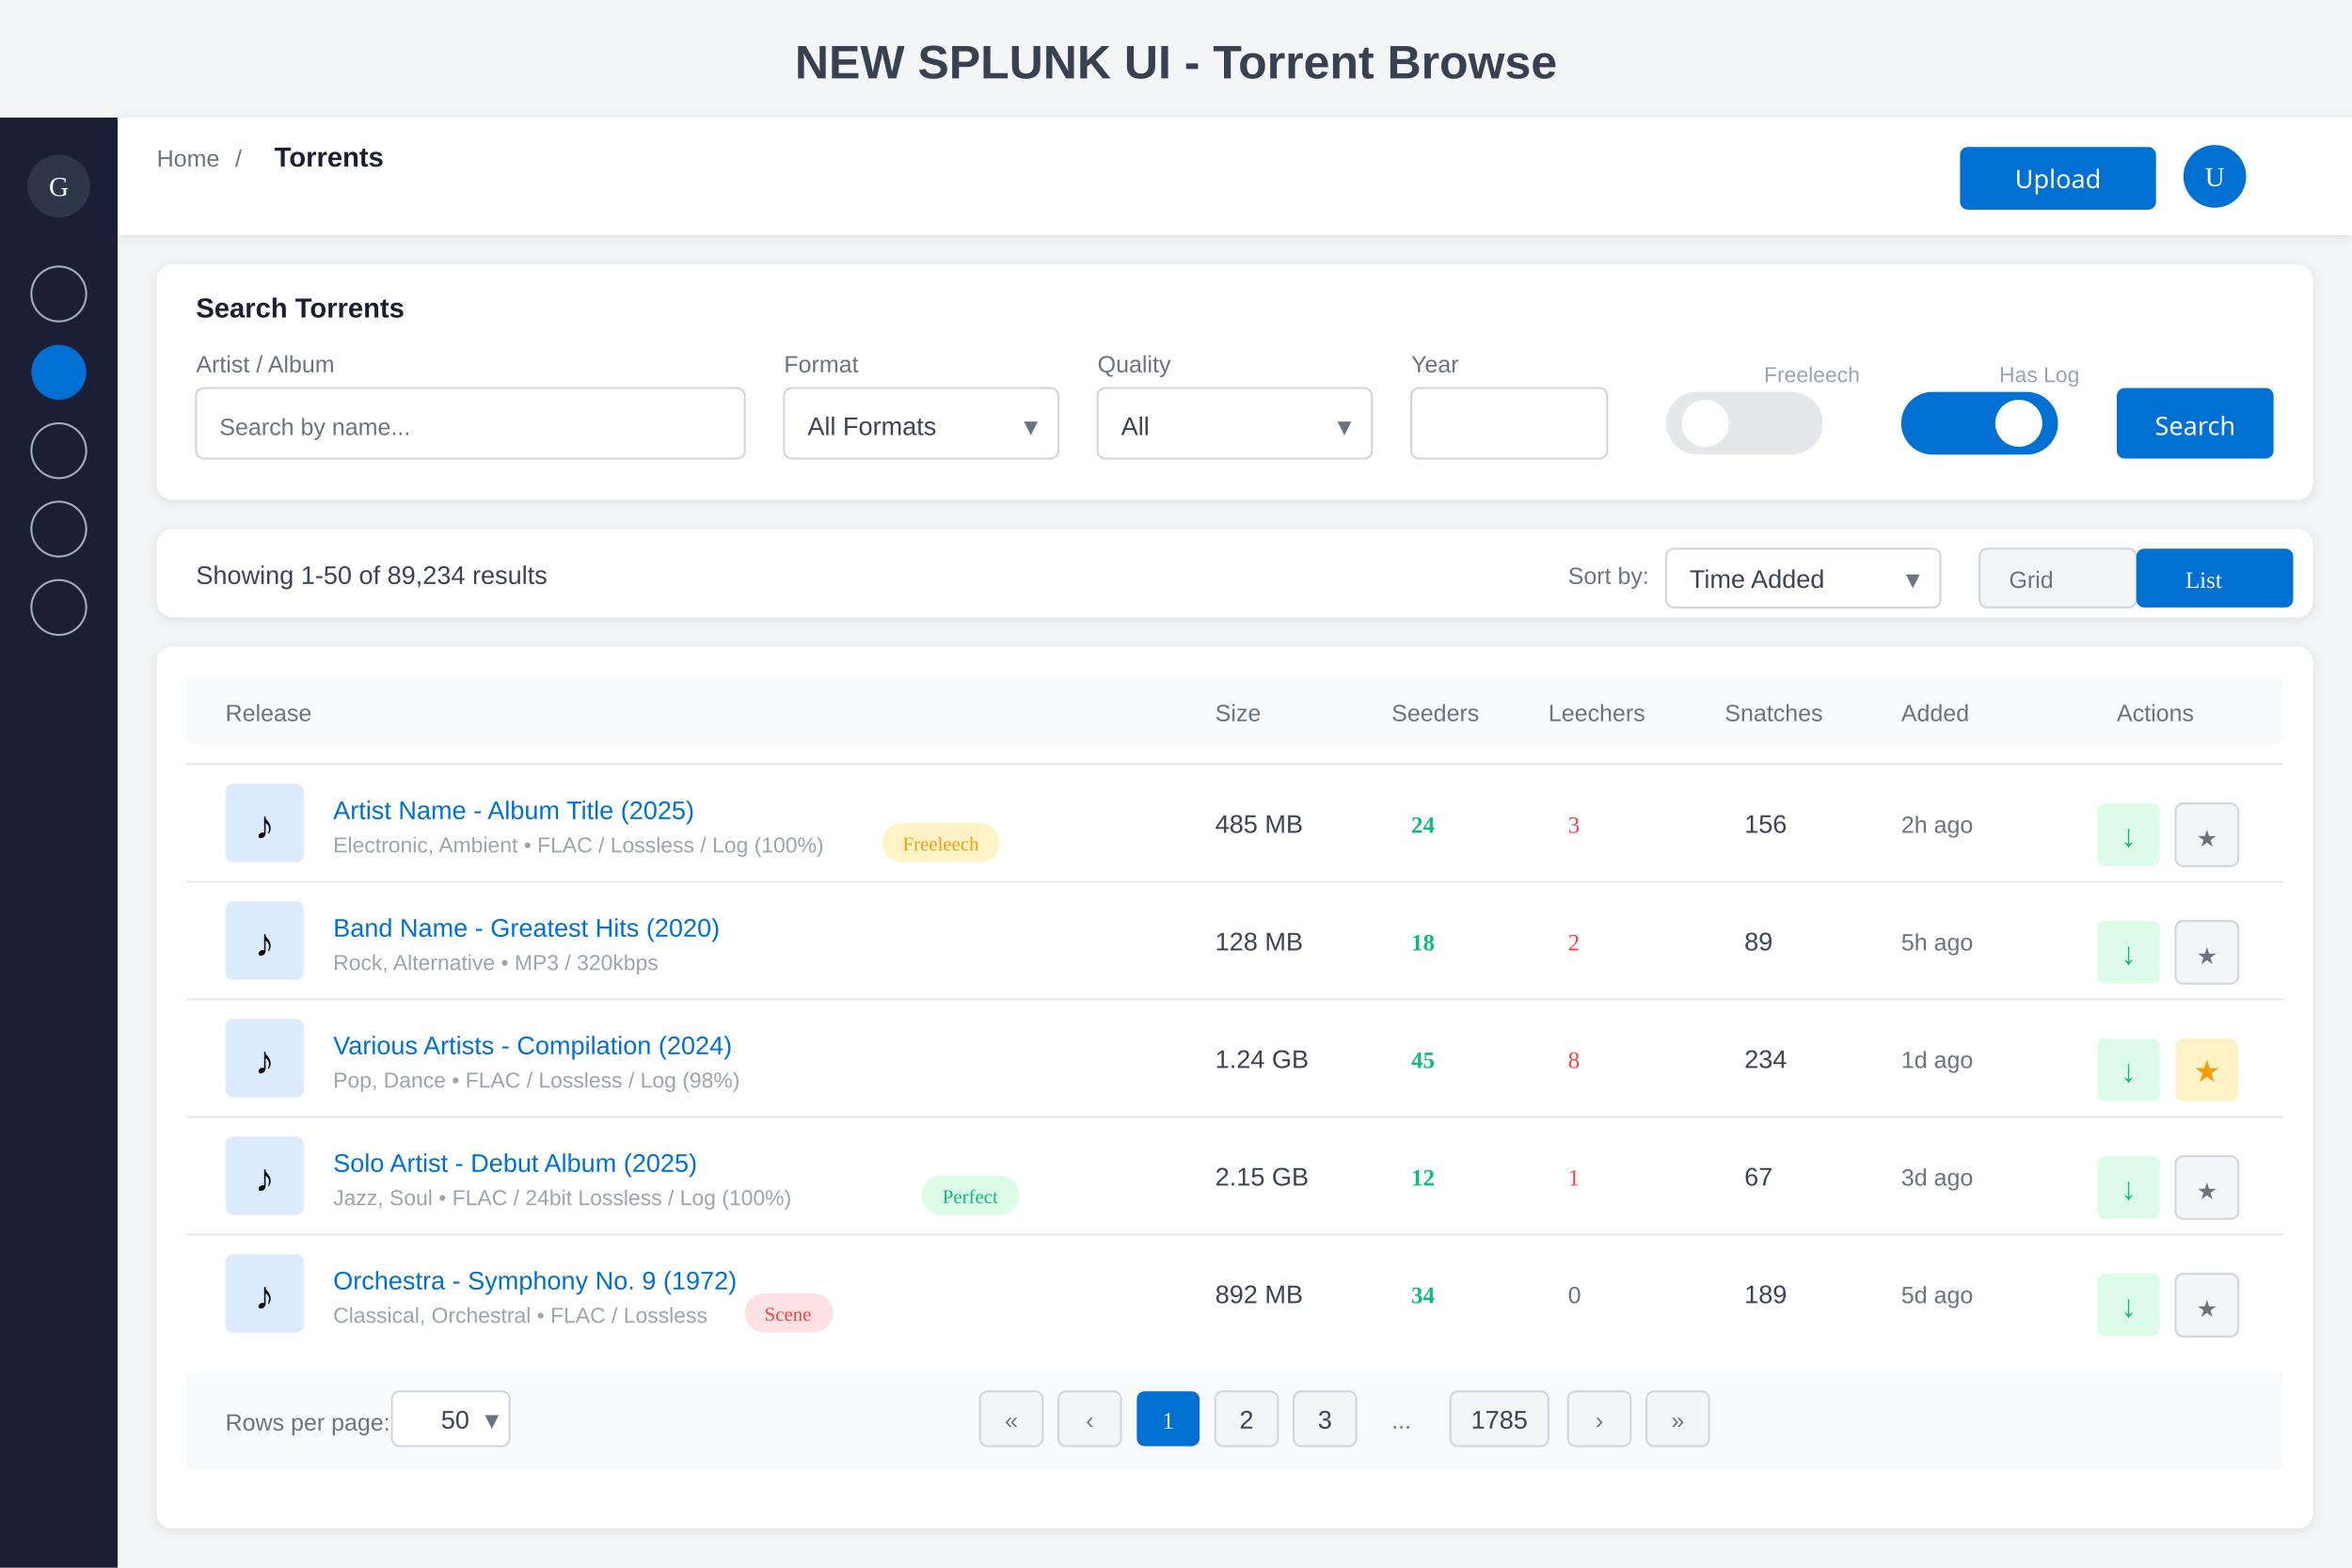
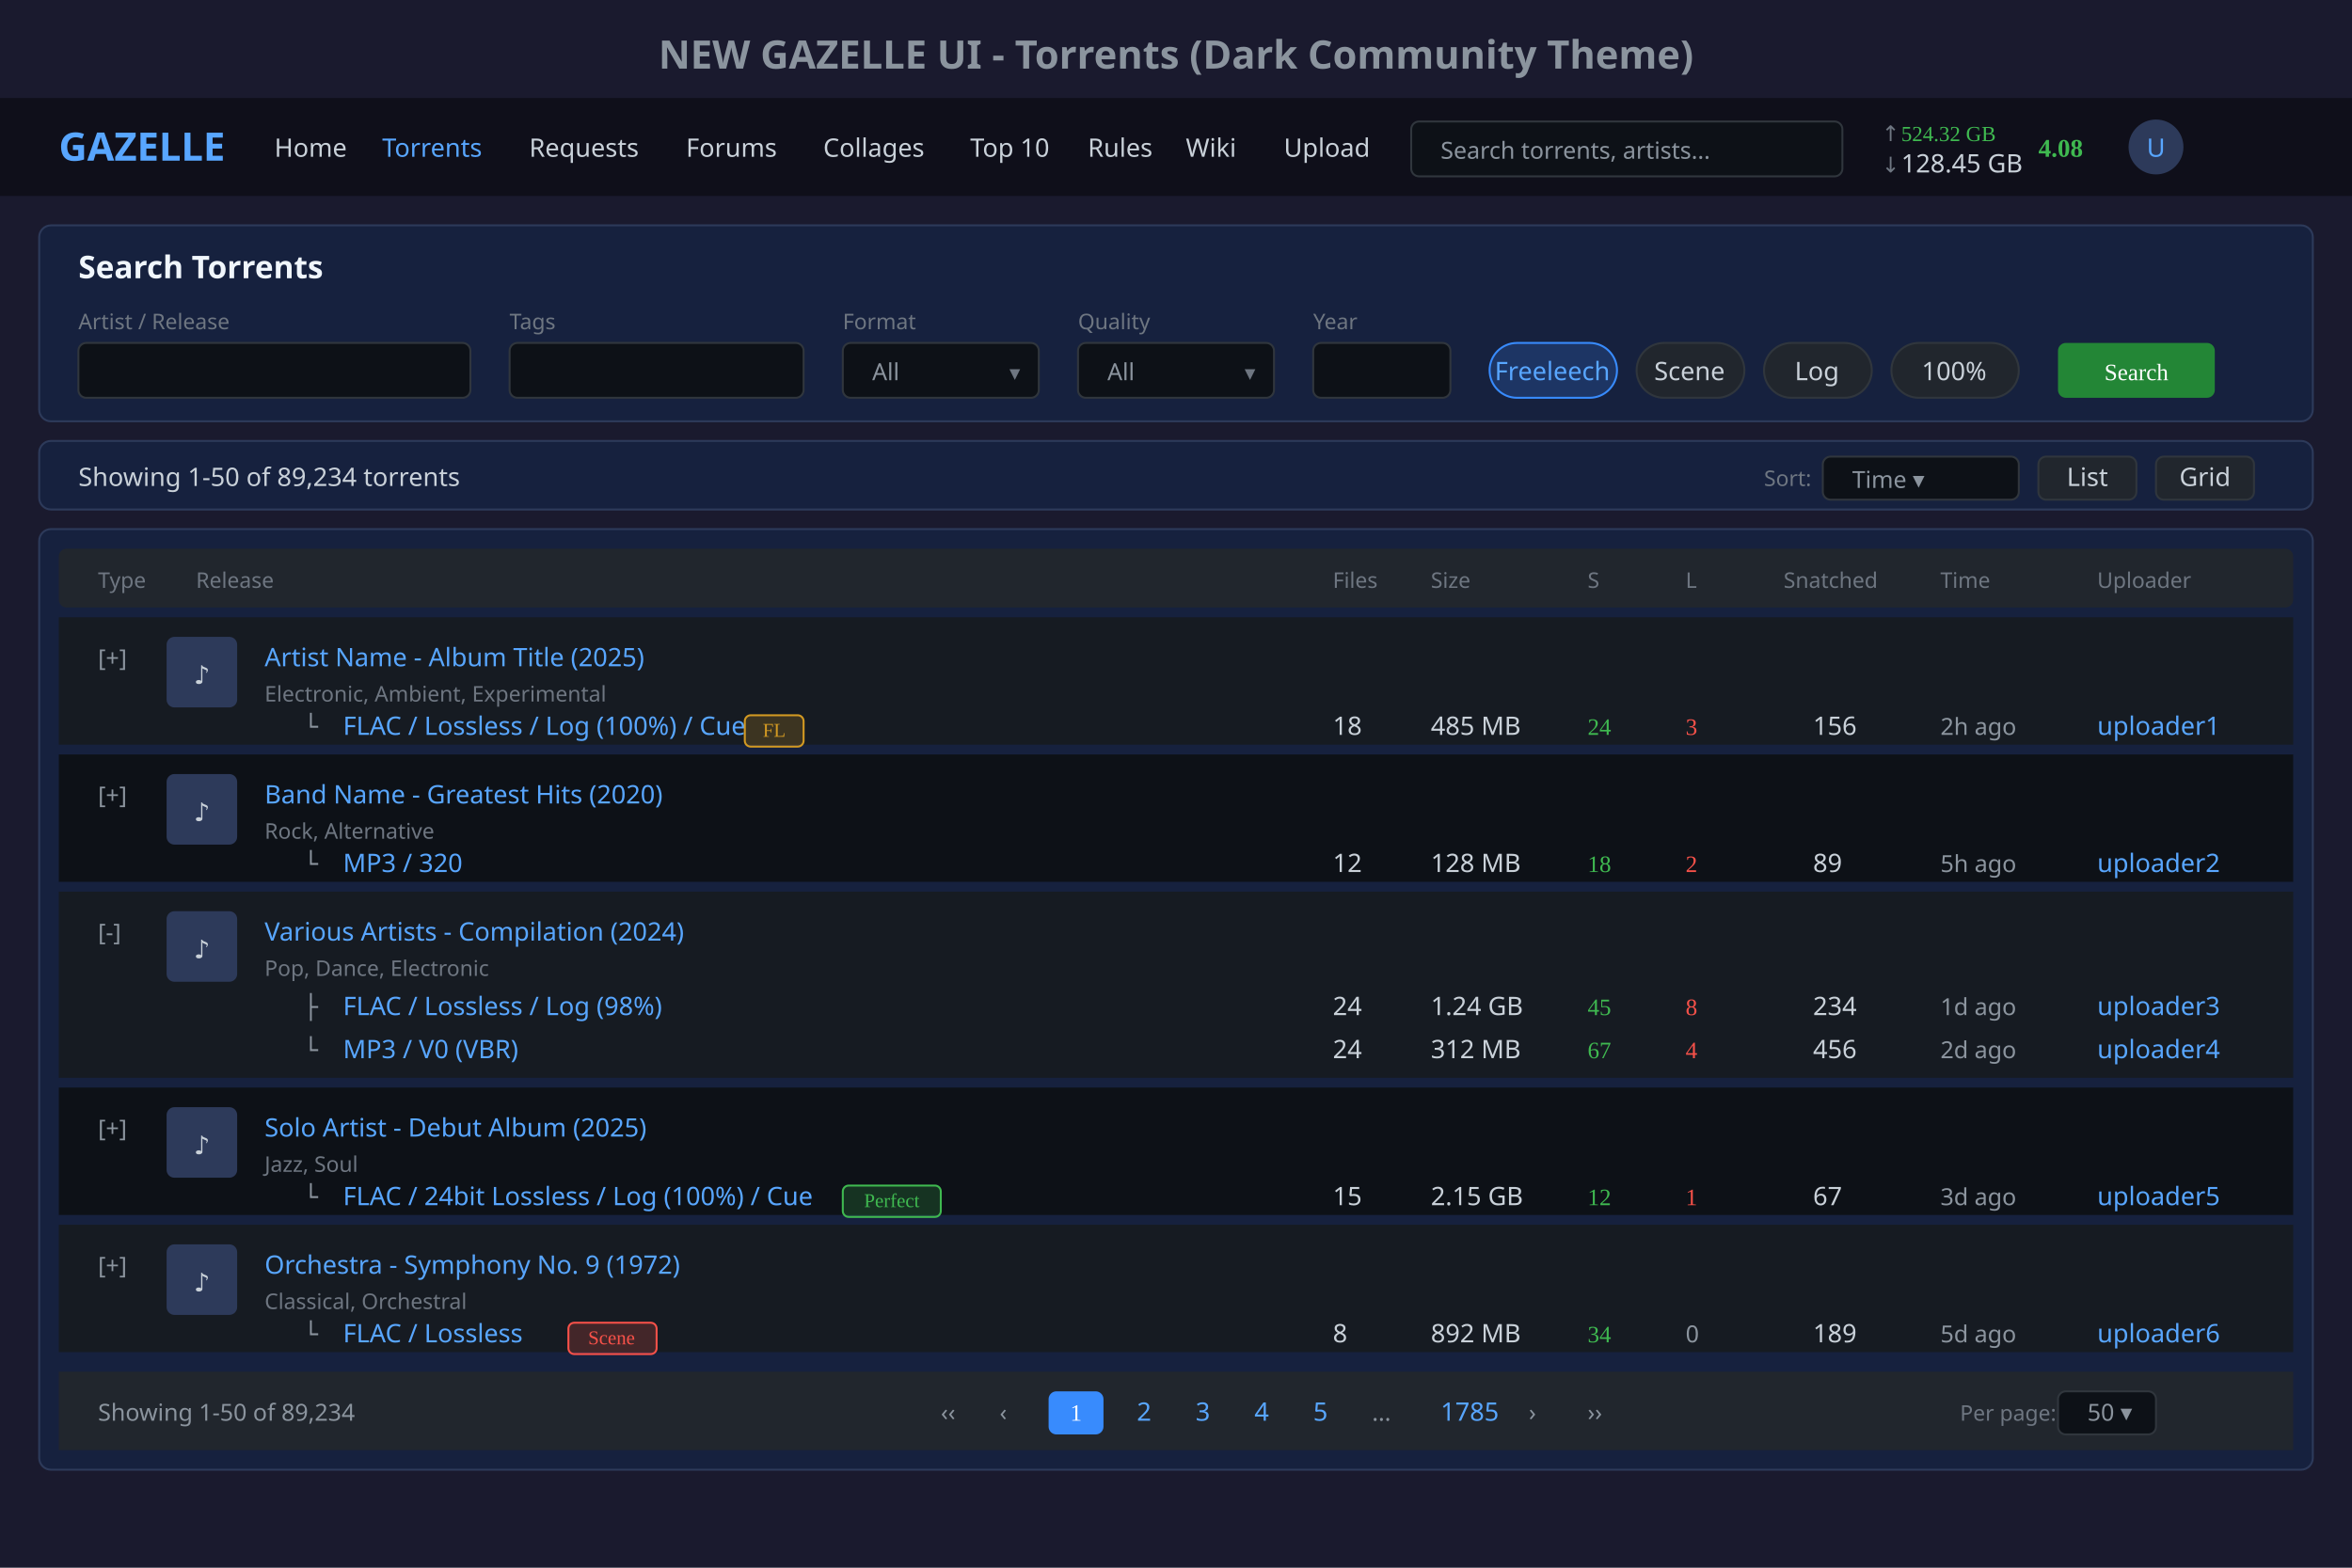
<svg xmlns="http://www.w3.org/2000/svg" viewBox="0 0 1200 800">
  <defs>
    <style>
-       .new-bg { fill: #f4f5f7; }
-       .new-sidebar { fill: #1a1f36; }
-       .new-header { fill: #ffffff; }
-       .new-card { fill: #ffffff; }
-       .new-text { fill: #3c4257; font-family: 'Segoe UI', Arial, sans-serif; font-size: 13px; }
-       .new-text-muted { fill: #6b7280; font-family: 'Segoe UI', Arial, sans-serif; font-size: 12px; }
-       .new-text-small { fill: #9ca3af; font-family: 'Segoe UI', Arial, sans-serif; font-size: 11px; }
-       .new-link { fill: #0070d2; font-family: 'Segoe UI', Arial, sans-serif; font-size: 13px; }
-       .new-title { fill: #1a1f36; font-family: 'Segoe UI', Arial, sans-serif; font-size: 18px; font-weight: 600; }
-       .new-subtitle { fill: #1a1f36; font-family: 'Segoe UI', Arial, sans-serif; font-size: 14px; font-weight: 600; }
-       .new-nav-text { fill: #a0aec0; font-family: 'Segoe UI', Arial, sans-serif; font-size: 13px; }
-       .new-nav-active { fill: #ffffff; font-family: 'Segoe UI', Arial, sans-serif; font-size: 13px; }
-       .new-shadow { filter: drop-shadow(0 1px 3px rgba(0,0,0,0.1)); }
-       .new-green { fill: #10b981; }
-       .new-red { fill: #ef4444; }
-       .new-blue { fill: #3b82f6; }
-       .new-purple { fill: #8b5cf6; }
-       .new-orange { fill: #f59e0b; }
-       .new-border { stroke: #e5e7eb; stroke-width: 1; fill: none; }
-       .new-accent { fill: #0070d2; }
-       .new-input { fill: #ffffff; stroke: #d1d5db; }
-       .label { fill: #374151; font-family: 'Segoe UI', Arial, sans-serif; font-size: 24px; font-weight: bold; }
+       .bg { fill: #1a1a2e; }
+       .header-bg { fill: #0f0f1a; }
+       .card-bg { fill: #16213e; }
+       .card-border { stroke: #2d3a5a; stroke-width: 1; fill: none; }
+       .text { fill: #c9d1d9; font-family: 'Segoe UI', Tahoma, sans-serif; font-size: 13px; }
+       .text-muted { fill: #8b949e; font-family: 'Segoe UI', Tahoma, sans-serif; font-size: 12px; }
+       .text-small { fill: #6e7681; font-family: 'Segoe UI', Tahoma, sans-serif; font-size: 11px; }
+       .link { fill: #58a6ff; font-family: 'Segoe UI', Tahoma, sans-serif; font-size: 13px; }
+       .title { fill: #f0f6fc; font-family: 'Segoe UI', Tahoma, sans-serif; font-size: 16px; font-weight: 600; }
+       .nav-link { fill: #c9d1d9; font-family: 'Segoe UI', Tahoma, sans-serif; font-size: 13px; }
+       .nav-active { fill: #58a6ff; font-family: 'Segoe UI', Tahoma, sans-serif; font-size: 13px; font-weight: 500; }
+       .green { fill: #3fb950; }
+       .red { fill: #f85149; }
+       .orange { fill: #d29922; }
+       .purple { fill: #a371f7; }
+       .gold { fill: #f0c14b; }
+       .tag { fill: #388bfd26; stroke: #388bfd; stroke-width: 1; }
+       .tag-text { fill: #58a6ff; font-family: 'Segoe UI', Tahoma, sans-serif; font-size: 10px; }
+       .table-header { fill: #21262d; }
+       .table-row { fill: #161b22; }
+       .table-row-alt { fill: #0d1117; }
+       .input-bg { fill: #0d1117; stroke: #30363d; }
+       .btn-primary { fill: #238636; }
+       .btn-secondary { fill: #21262d; stroke: #30363d; }
+       .filter-active { fill: #388bfd33; stroke: #388bfd; }
+       .label { fill: #8b949e; font-family: 'Segoe UI', Tahoma, sans-serif; font-size: 20px; font-weight: 600; }
    </style>
  </defs>
-   <rect width="1200" height="800" class="new-bg" />
-   <text x="600" y="40" text-anchor="middle" class="label">NEW SPLUNK UI - Torrent Browse</text>
-   <rect x="0" y="60" width="60" height="740" class="new-sidebar" />
-   <circle cx="30" cy="95" r="16" fill="#2d3748" />
-   <text x="30" y="100" text-anchor="middle" fill="white" font-size="14">G</text>
-   <circle cx="30" cy="150" r="14" fill="transparent" stroke="#a0aec0" />
-   <circle cx="30" cy="190" r="14" fill="#0070d2" />
-   <circle cx="30" cy="230" r="14" fill="transparent" stroke="#a0aec0" />
-   <circle cx="30" cy="270" r="14" fill="transparent" stroke="#a0aec0" />
-   <circle cx="30" cy="310" r="14" fill="transparent" stroke="#a0aec0" />
-   <rect x="60" y="60" width="1140" height="60" class="new-header new-shadow" />
-   <text x="80" y="85" class="new-text-muted">Home</text>
-   <text x="120" y="85" class="new-text-muted">/</text>
-   <text x="140" y="85" class="new-subtitle">Torrents</text>
-   <rect x="1000" y="75" width="100" height="32" rx="4" fill="#0070d2" />
-   <text x="1050" y="96" text-anchor="middle" fill="white" font-family="'Segoe UI'" font-size="13">Upload</text>
-   <circle cx="1130" cy="90" r="16" fill="#0070d2" />
-   <text x="1130" y="95" text-anchor="middle" fill="white" font-size="14">U</text>
-   <rect x="80" y="135" width="1100" height="120" rx="8" class="new-card new-shadow" />
-   <text x="100" y="162" class="new-subtitle">Search Torrents</text>
-   <text x="100" y="190" class="new-text-muted">Artist / Album</text>
-   <rect x="100" y="198" width="280" height="36" rx="4" class="new-input" />
-   <text x="112" y="222" class="new-text-muted">Search by name...</text>
-   <text x="400" y="190" class="new-text-muted">Format</text>
-   <rect x="400" y="198" width="140" height="36" rx="4" class="new-input" />
-   <text x="412" y="222" class="new-text">All Formats</text>
-   <text x="520" y="222" class="new-text-muted">▼</text>
-   <text x="560" y="190" class="new-text-muted">Quality</text>
-   <rect x="560" y="198" width="140" height="36" rx="4" class="new-input" />
-   <text x="572" y="222" class="new-text">All</text>
-   <text x="680" y="222" class="new-text-muted">▼</text>
-   <text x="720" y="190" class="new-text-muted">Year</text>
-   <rect x="720" y="198" width="100" height="36" rx="4" class="new-input" />
-   <rect x="850" y="200" width="80" height="32" rx="16" fill="#e5e7eb" />
-   <circle cx="870" cy="216" r="12" fill="white" />
-   <text x="900" y="195" class="new-text-small">Freeleech</text>
-   <rect x="970" y="200" width="80" height="32" rx="16" fill="#0070d2" />
-   <circle cx="1030" cy="216" r="12" fill="white" />
-   <text x="1020" y="195" class="new-text-small">Has Log</text>
-   <rect x="1080" y="198" width="80" height="36" rx="4" fill="#0070d2" />
-   <text x="1120" y="222" text-anchor="middle" fill="white" font-family="'Segoe UI'" font-size="13">Search</text>
-   <rect x="80" y="270" width="1100" height="45" rx="8" class="new-card new-shadow" />
-   <text x="100" y="298" class="new-text">Showing 1-50 of 89,234 results</text>
-   <text x="800" y="298" class="new-text-muted">Sort by:</text>
-   <rect x="850" y="280" width="140" height="30" rx="4" class="new-input" />
-   <text x="862" y="300" class="new-text">Time Added</text>
-   <text x="970" y="300" class="new-text-muted">▼</text>
-   <rect x="1010" y="280" width="80" height="30" rx="4" fill="#f4f5f7" stroke="#d1d5db" />
-   <text x="1025" y="300" class="new-text-muted">Grid</text>
-   <rect x="1090" y="280" width="80" height="30" rx="4" fill="#0070d2" />
-   <text x="1115" y="300" fill="white" font-size="12">List</text>
-   <rect x="80" y="330" width="1100" height="450" rx="8" class="new-card new-shadow" />
-   <rect x="95" y="345" width="1070" height="35" rx="4" fill="#f9fafb" />
-   <text x="115" y="368" class="new-text-muted">Release</text>
-   <text x="620" y="368" class="new-text-muted">Size</text>
-   <text x="710" y="368" class="new-text-muted">Seeders</text>
-   <text x="790" y="368" class="new-text-muted">Leechers</text>
-   <text x="880" y="368" class="new-text-muted">Snatches</text>
-   <text x="970" y="368" class="new-text-muted">Added</text>
-   <text x="1080" y="368" class="new-text-muted">Actions</text>
-   <line x1="95" y1="390" x2="1165" y2="390" stroke="#e5e7eb" />
-   <rect x="115" y="400" width="40" height="40" rx="4" fill="#dbeafe" />
-   <text x="135" y="428" text-anchor="middle" font-size="20">♪</text>
-   <text x="170" y="418" class="new-link" font-weight="500">Artist Name - Album Title (2025)</text>
-   <text x="170" y="435" class="new-text-small">Electronic, Ambient • FLAC / Lossless / Log (100%)</text>
-   <rect x="450" y="420" width="60" height="20" rx="10" fill="#fef3c7" />
-   <text x="480" y="434" text-anchor="middle" class="new-orange" font-size="10">Freeleech</text>
-   <text x="620" y="425" class="new-text">485 MB</text>
-   <text x="720" y="425" class="new-green" font-weight="600">24</text>
-   <text x="800" y="425" class="new-red">3</text>
-   <text x="890" y="425" class="new-text">156</text>
-   <text x="970" y="425" class="new-text-muted">2h ago</text>
-   <rect x="1070" y="410" width="32" height="32" rx="4" fill="#dcfce7" />
-   <text x="1086" y="432" text-anchor="middle" class="new-green" font-size="16">↓</text>
-   <rect x="1110" y="410" width="32" height="32" rx="4" fill="#f4f5f7" stroke="#d1d5db" />
-   <text x="1126" y="432" text-anchor="middle" class="new-text-muted" font-size="16">★</text>
-   <line x1="95" y1="450" x2="1165" y2="450" stroke="#e5e7eb" />
-   <rect x="115" y="460" width="40" height="40" rx="4" fill="#dbeafe" />
-   <text x="135" y="488" text-anchor="middle" font-size="20">♪</text>
-   <text x="170" y="478" class="new-link" font-weight="500">Band Name - Greatest Hits (2020)</text>
-   <text x="170" y="495" class="new-text-small">Rock, Alternative • MP3 / 320kbps</text>
-   <text x="620" y="485" class="new-text">128 MB</text>
-   <text x="720" y="485" class="new-green" font-weight="600">18</text>
-   <text x="800" y="485" class="new-red">2</text>
-   <text x="890" y="485" class="new-text">89</text>
-   <text x="970" y="485" class="new-text-muted">5h ago</text>
-   <rect x="1070" y="470" width="32" height="32" rx="4" fill="#dcfce7" />
-   <text x="1086" y="492" text-anchor="middle" class="new-green" font-size="16">↓</text>
-   <rect x="1110" y="470" width="32" height="32" rx="4" fill="#f4f5f7" stroke="#d1d5db" />
-   <text x="1126" y="492" text-anchor="middle" class="new-text-muted" font-size="16">★</text>
-   <line x1="95" y1="510" x2="1165" y2="510" stroke="#e5e7eb" />
-   <rect x="115" y="520" width="40" height="40" rx="4" fill="#dbeafe" />
-   <text x="135" y="548" text-anchor="middle" font-size="20">♪</text>
-   <text x="170" y="538" class="new-link" font-weight="500">Various Artists - Compilation (2024)</text>
-   <text x="170" y="555" class="new-text-small">Pop, Dance • FLAC / Lossless / Log (98%)</text>
-   <text x="620" y="545" class="new-text">1.24 GB</text>
-   <text x="720" y="545" class="new-green" font-weight="600">45</text>
-   <text x="800" y="545" class="new-red">8</text>
-   <text x="890" y="545" class="new-text">234</text>
-   <text x="970" y="545" class="new-text-muted">1d ago</text>
-   <rect x="1070" y="530" width="32" height="32" rx="4" fill="#dcfce7" />
-   <text x="1086" y="552" text-anchor="middle" class="new-green" font-size="16">↓</text>
-   <rect x="1110" y="530" width="32" height="32" rx="4" fill="#fef3c7" />
-   <text x="1126" y="552" text-anchor="middle" class="new-orange" font-size="16">★</text>
-   <line x1="95" y1="570" x2="1165" y2="570" stroke="#e5e7eb" />
-   <rect x="115" y="580" width="40" height="40" rx="4" fill="#dbeafe" />
-   <text x="135" y="608" text-anchor="middle" font-size="20">♪</text>
-   <text x="170" y="598" class="new-link" font-weight="500">Solo Artist - Debut Album (2025)</text>
-   <text x="170" y="615" class="new-text-small">Jazz, Soul • FLAC / 24bit Lossless / Log (100%)</text>
-   <rect x="470" y="600" width="50" height="20" rx="10" fill="#dcfce7" />
-   <text x="495" y="614" text-anchor="middle" class="new-green" font-size="10">Perfect</text>
-   <text x="620" y="605" class="new-text">2.15 GB</text>
-   <text x="720" y="605" class="new-green" font-weight="600">12</text>
-   <text x="800" y="605" class="new-red">1</text>
-   <text x="890" y="605" class="new-text">67</text>
-   <text x="970" y="605" class="new-text-muted">3d ago</text>
-   <rect x="1070" y="590" width="32" height="32" rx="4" fill="#dcfce7" />
-   <text x="1086" y="612" text-anchor="middle" class="new-green" font-size="16">↓</text>
-   <rect x="1110" y="590" width="32" height="32" rx="4" fill="#f4f5f7" stroke="#d1d5db" />
-   <text x="1126" y="612" text-anchor="middle" class="new-text-muted" font-size="16">★</text>
-   <line x1="95" y1="630" x2="1165" y2="630" stroke="#e5e7eb" />
-   <rect x="115" y="640" width="40" height="40" rx="4" fill="#dbeafe" />
-   <text x="135" y="668" text-anchor="middle" font-size="20">♪</text>
-   <text x="170" y="658" class="new-link" font-weight="500">Orchestra - Symphony No. 9 (1972)</text>
-   <text x="170" y="675" class="new-text-small">Classical, Orchestral • FLAC / Lossless</text>
-   <rect x="380" y="660" width="45" height="20" rx="10" fill="#fee2e2" />
-   <text x="402" y="674" text-anchor="middle" class="new-red" font-size="10">Scene</text>
-   <text x="620" y="665" class="new-text">892 MB</text>
-   <text x="720" y="665" class="new-green" font-weight="600">34</text>
-   <text x="800" y="665" class="new-text-muted">0</text>
-   <text x="890" y="665" class="new-text">189</text>
-   <text x="970" y="665" class="new-text-muted">5d ago</text>
-   <rect x="1070" y="650" width="32" height="32" rx="4" fill="#dcfce7" />
-   <text x="1086" y="672" text-anchor="middle" class="new-green" font-size="16">↓</text>
-   <rect x="1110" y="650" width="32" height="32" rx="4" fill="#f4f5f7" stroke="#d1d5db" />
-   <text x="1126" y="672" text-anchor="middle" class="new-text-muted" font-size="16">★</text>
-   <rect x="95" y="700" width="1070" height="50" rx="0 0 8 8" fill="#f9fafb" />
-   <text x="115" y="730" class="new-text-muted">Rows per page:</text>
-   <rect x="200" y="710" width="60" height="28" rx="4" class="new-input" />
-   <text x="225" y="729" class="new-text">50</text>
-   <text x="245" y="729" class="new-text-muted">▼</text>
-   <rect x="500" y="710" width="32" height="28" rx="4" fill="#f4f5f7" stroke="#d1d5db" />
-   <text x="516" y="729" text-anchor="middle" class="new-text-muted">«</text>
-   <rect x="540" y="710" width="32" height="28" rx="4" fill="#f4f5f7" stroke="#d1d5db" />
-   <text x="556" y="729" text-anchor="middle" class="new-text-muted">‹</text>
-   <rect x="580" y="710" width="32" height="28" rx="4" fill="#0070d2" />
-   <text x="596" y="729" text-anchor="middle" fill="white">1</text>
-   <rect x="620" y="710" width="32" height="28" rx="4" fill="#f4f5f7" stroke="#d1d5db" />
-   <text x="636" y="729" text-anchor="middle" class="new-text">2</text>
-   <rect x="660" y="710" width="32" height="28" rx="4" fill="#f4f5f7" stroke="#d1d5db" />
-   <text x="676" y="729" text-anchor="middle" class="new-text">3</text>
-   <text x="710" y="729" class="new-text-muted">...</text>
-   <rect x="740" y="710" width="50" height="28" rx="4" fill="#f4f5f7" stroke="#d1d5db" />
-   <text x="765" y="729" text-anchor="middle" class="new-text">1785</text>
-   <rect x="800" y="710" width="32" height="28" rx="4" fill="#f4f5f7" stroke="#d1d5db" />
-   <text x="816" y="729" text-anchor="middle" class="new-text-muted">›</text>
-   <rect x="840" y="710" width="32" height="28" rx="4" fill="#f4f5f7" stroke="#d1d5db" />
-   <text x="856" y="729" text-anchor="middle" class="new-text-muted">»</text>
+   <rect width="1200" height="800" class="bg" />
+   <text x="600" y="35" text-anchor="middle" class="label">NEW GAZELLE UI - Torrents (Dark Community Theme)</text>
+   <rect x="0" y="50" width="1200" height="50" class="header-bg" />
+   <text x="30" y="82" fill="#58a6ff" font-family="'Segoe UI'" font-size="20" font-weight="bold">GAZELLE</text>
+   <text x="140" y="80" class="nav-link">Home</text>
+   <text x="195" y="80" class="nav-active">Torrents</text>
+   <text x="270" y="80" class="nav-link">Requests</text>
+   <text x="350" y="80" class="nav-link">Forums</text>
+   <text x="420" y="80" class="nav-link">Collages</text>
+   <text x="495" y="80" class="nav-link">Top 10</text>
+   <text x="555" y="80" class="nav-link">Rules</text>
+   <text x="605" y="80" class="nav-link">Wiki</text>
+   <text x="655" y="80" class="nav-link">Upload</text>
+   <rect x="720" y="62" width="220" height="28" rx="4" class="input-bg" />
+   <text x="735" y="81" class="text-muted">Search torrents, artists...</text>
+   <text x="960" y="72" class="text-small">↑</text>
+   <text x="970" y="72" class="green" font-size="11">524.32 GB</text>
+   <text x="960" y="88" class="text-small">↓</text>
+   <text x="970" y="88" class="text" font-size="11">128.45 GB</text>
+   <text x="1040" y="80" class="green" font-size="13" font-weight="600">4.08</text>
+   <circle cx="1100" cy="75" r="14" fill="#2d3a5a" />
+   <text x="1100" y="80" text-anchor="middle" class="link" font-size="12">U</text>
+   <rect x="20" y="115" width="1160" height="100" rx="6" class="card-bg" />
+   <rect x="20" y="115" width="1160" height="100" rx="6" class="card-border" />
+   <text x="40" y="142" class="title">Search Torrents</text>
+   <text x="40" y="168" class="text-small">Artist / Release</text>
+   <rect x="40" y="175" width="200" height="28" rx="4" class="input-bg" />
+   <text x="260" y="168" class="text-small">Tags</text>
+   <rect x="260" y="175" width="150" height="28" rx="4" class="input-bg" />
+   <text x="430" y="168" class="text-small">Format</text>
+   <rect x="430" y="175" width="100" height="28" rx="4" class="input-bg" />
+   <text x="445" y="194" class="text-muted">All</text>
+   <text x="515" y="194" class="text-small">▾</text>
+   <text x="550" y="168" class="text-small">Quality</text>
+   <rect x="550" y="175" width="100" height="28" rx="4" class="input-bg" />
+   <text x="565" y="194" class="text-muted">All</text>
+   <text x="635" y="194" class="text-small">▾</text>
+   <text x="670" y="168" class="text-small">Year</text>
+   <rect x="670" y="175" width="70" height="28" rx="4" class="input-bg" />
+   <rect x="760" y="175" width="65" height="28" rx="14" class="filter-active" />
+   <text x="792" y="194" text-anchor="middle" class="link" font-size="11">Freeleech</text>
+   <rect x="835" y="175" width="55" height="28" rx="14" class="btn-secondary" />
+   <text x="862" y="194" text-anchor="middle" class="text" font-size="11">Scene</text>
+   <rect x="900" y="175" width="55" height="28" rx="14" class="btn-secondary" />
+   <text x="927" y="194" text-anchor="middle" class="text" font-size="11">Log</text>
+   <rect x="965" y="175" width="65" height="28" rx="14" class="btn-secondary" />
+   <text x="997" y="194" text-anchor="middle" class="text" font-size="11">100%</text>
+   <rect x="1050" y="175" width="80" height="28" rx="4" class="btn-primary" />
+   <text x="1090" y="194" text-anchor="middle" fill="white" font-size="12">Search</text>
+   <rect x="20" y="225" width="1160" height="35" rx="6" class="card-bg" />
+   <rect x="20" y="225" width="1160" height="35" rx="6" class="card-border" />
+   <text x="40" y="248" class="text">Showing 1-50 of 89,234 torrents</text>
+   <text x="900" y="248" class="text-small">Sort:</text>
+   <rect x="930" y="233" width="100" height="22" rx="4" class="input-bg" />
+   <text x="945" y="249" class="text-muted" font-size="11">Time ▾</text>
+   <rect x="1040" y="233" width="50" height="22" rx="4" class="btn-secondary" />
+   <text x="1065" y="248" text-anchor="middle" class="text" font-size="11">List</text>
+   <rect x="1100" y="233" width="50" height="22" rx="4" class="btn-secondary" />
+   <text x="1125" y="248" text-anchor="middle" class="text" font-size="11">Grid</text>
+   <rect x="20" y="270" width="1160" height="480" rx="6" class="card-bg" />
+   <rect x="20" y="270" width="1160" height="480" rx="6" class="card-border" />
+   <rect x="30" y="280" width="1140" height="30" rx="4" class="table-header" />
+   <text x="50" y="300" class="text-small">Type</text>
+   <text x="100" y="300" class="text-small">Release</text>
+   <text x="680" y="300" class="text-small">Files</text>
+   <text x="730" y="300" class="text-small">Size</text>
+   <text x="810" y="300" class="text-small">S</text>
+   <text x="860" y="300" class="text-small">L</text>
+   <text x="910" y="300" class="text-small">Snatched</text>
+   <text x="990" y="300" class="text-small">Time</text>
+   <text x="1070" y="300" class="text-small">Uploader</text>
+   <rect x="30" y="315" width="1140" height="65" class="table-row" />
+   <text x="50" y="340" class="text-muted">[+]</text>
+   <rect x="85" y="325" width="36" height="36" rx="4" fill="#2d3a5a" />
+   <text x="103" y="349" text-anchor="middle" class="text" font-size="16">♪</text>
+   <text x="135" y="340" class="link" font-weight="500">Artist Name - Album Title (2025)</text>
+   <text x="135" y="358" class="text-small">Electronic, Ambient, Experimental</text>
+   <text x="155" y="375" class="text-muted">└</text>
+   <text x="175" y="375" class="link" font-size="12">FLAC / Lossless / Log (100%) / Cue</text>
+   <rect x="380" y="365" width="30" height="16" rx="3" fill="#d2992233" stroke="#d29922" />
+   <text x="395" y="376" text-anchor="middle" fill="#d29922" font-size="10">FL</text>
+   <text x="680" y="375" class="text">18</text>
+   <text x="730" y="375" class="text">485 MB</text>
+   <text x="810" y="375" class="green">24</text>
+   <text x="860" y="375" class="red">3</text>
+   <text x="925" y="375" class="text">156</text>
+   <text x="990" y="375" class="text-muted">2h ago</text>
+   <text x="1070" y="375" class="link" font-size="12">uploader1</text>
+   <rect x="30" y="385" width="1140" height="65" class="table-row-alt" />
+   <text x="50" y="410" class="text-muted">[+]</text>
+   <rect x="85" y="395" width="36" height="36" rx="4" fill="#2d3a5a" />
+   <text x="103" y="419" text-anchor="middle" class="text" font-size="16">♪</text>
+   <text x="135" y="410" class="link" font-weight="500">Band Name - Greatest Hits (2020)</text>
+   <text x="135" y="428" class="text-small">Rock, Alternative</text>
+   <text x="155" y="445" class="text-muted">└</text>
+   <text x="175" y="445" class="link" font-size="12">MP3 / 320</text>
+   <text x="680" y="445" class="text">12</text>
+   <text x="730" y="445" class="text">128 MB</text>
+   <text x="810" y="445" class="green">18</text>
+   <text x="860" y="445" class="red">2</text>
+   <text x="925" y="445" class="text">89</text>
+   <text x="990" y="445" class="text-muted">5h ago</text>
+   <text x="1070" y="445" class="link" font-size="12">uploader2</text>
+   <rect x="30" y="455" width="1140" height="95" class="table-row" />
+   <text x="50" y="480" class="text-muted">[-]</text>
+   <rect x="85" y="465" width="36" height="36" rx="4" fill="#2d3a5a" />
+   <text x="103" y="489" text-anchor="middle" class="text" font-size="16">♪</text>
+   <text x="135" y="480" class="link" font-weight="500">Various Artists - Compilation (2024)</text>
+   <text x="135" y="498" class="text-small">Pop, Dance, Electronic</text>
+   <text x="155" y="518" class="text-muted">├</text>
+   <text x="175" y="518" class="link" font-size="12">FLAC / Lossless / Log (98%)</text>
+   <text x="680" y="518" class="text">24</text>
+   <text x="730" y="518" class="text">1.24 GB</text>
+   <text x="810" y="518" class="green">45</text>
+   <text x="860" y="518" class="red">8</text>
+   <text x="925" y="518" class="text">234</text>
+   <text x="990" y="518" class="text-muted">1d ago</text>
+   <text x="1070" y="518" class="link" font-size="12">uploader3</text>
+   <text x="155" y="540" class="text-muted">└</text>
+   <text x="175" y="540" class="link" font-size="12">MP3 / V0 (VBR)</text>
+   <text x="680" y="540" class="text">24</text>
+   <text x="730" y="540" class="text">312 MB</text>
+   <text x="810" y="540" class="green">67</text>
+   <text x="860" y="540" class="red">4</text>
+   <text x="925" y="540" class="text">456</text>
+   <text x="990" y="540" class="text-muted">2d ago</text>
+   <text x="1070" y="540" class="link" font-size="12">uploader4</text>
+   <rect x="30" y="555" width="1140" height="65" class="table-row-alt" />
+   <text x="50" y="580" class="text-muted">[+]</text>
+   <rect x="85" y="565" width="36" height="36" rx="4" fill="#2d3a5a" />
+   <text x="103" y="589" text-anchor="middle" class="text" font-size="16">♪</text>
+   <text x="135" y="580" class="link" font-weight="500">Solo Artist - Debut Album (2025)</text>
+   <text x="135" y="598" class="text-small">Jazz, Soul</text>
+   <text x="155" y="615" class="text-muted">└</text>
+   <text x="175" y="615" class="link" font-size="12">FLAC / 24bit Lossless / Log (100%) / Cue</text>
+   <rect x="430" y="605" width="50" height="16" rx="3" fill="#3fb95033" stroke="#3fb950" />
+   <text x="455" y="616" text-anchor="middle" fill="#3fb950" font-size="10">Perfect</text>
+   <text x="680" y="615" class="text">15</text>
+   <text x="730" y="615" class="text">2.15 GB</text>
+   <text x="810" y="615" class="green">12</text>
+   <text x="860" y="615" class="red">1</text>
+   <text x="925" y="615" class="text">67</text>
+   <text x="990" y="615" class="text-muted">3d ago</text>
+   <text x="1070" y="615" class="link" font-size="12">uploader5</text>
+   <rect x="30" y="625" width="1140" height="65" class="table-row" />
+   <text x="50" y="650" class="text-muted">[+]</text>
+   <rect x="85" y="635" width="36" height="36" rx="4" fill="#2d3a5a" />
+   <text x="103" y="659" text-anchor="middle" class="text" font-size="16">♪</text>
+   <text x="135" y="650" class="link" font-weight="500">Orchestra - Symphony No. 9 (1972)</text>
+   <text x="135" y="668" class="text-small">Classical, Orchestral</text>
+   <text x="155" y="685" class="text-muted">└</text>
+   <text x="175" y="685" class="link" font-size="12">FLAC / Lossless</text>
+   <rect x="290" y="675" width="45" height="16" rx="3" fill="#f8514933" stroke="#f85149" />
+   <text x="312" y="686" text-anchor="middle" fill="#f85149" font-size="10">Scene</text>
+   <text x="680" y="685" class="text">8</text>
+   <text x="730" y="685" class="text">892 MB</text>
+   <text x="810" y="685" class="green">34</text>
+   <text x="860" y="685" class="text-muted">0</text>
+   <text x="925" y="685" class="text">189</text>
+   <text x="990" y="685" class="text-muted">5d ago</text>
+   <text x="1070" y="685" class="link" font-size="12">uploader6</text>
+   <rect x="30" y="700" width="1140" height="40" rx="0 0 6 6" class="table-header" />
+   <text x="50" y="725" class="text-muted">Showing 1-50 of 89,234</text>
+   <text x="480" y="725" class="text-muted">‹‹</text>
+   <text x="510" y="725" class="text-muted">‹</text>
+   <rect x="535" y="710" width="28" height="22" rx="4" fill="#388bfd" />
+   <text x="549" y="725" text-anchor="middle" fill="white">1</text>
+   <text x="580" y="725" class="link">2</text>
+   <text x="610" y="725" class="link">3</text>
+   <text x="640" y="725" class="link">4</text>
+   <text x="670" y="725" class="link">5</text>
+   <text x="700" y="725" class="text-muted">...</text>
+   <text x="735" y="725" class="link">1785</text>
+   <text x="780" y="725" class="text-muted">›</text>
+   <text x="810" y="725" class="text-muted">››</text>
+   <text x="1000" y="725" class="text-small">Per page:</text>
+   <rect x="1050" y="710" width="50" height="22" rx="4" class="input-bg" />
+   <text x="1065" y="725" class="text-muted" font-size="11">50 ▾</text>
</svg>
